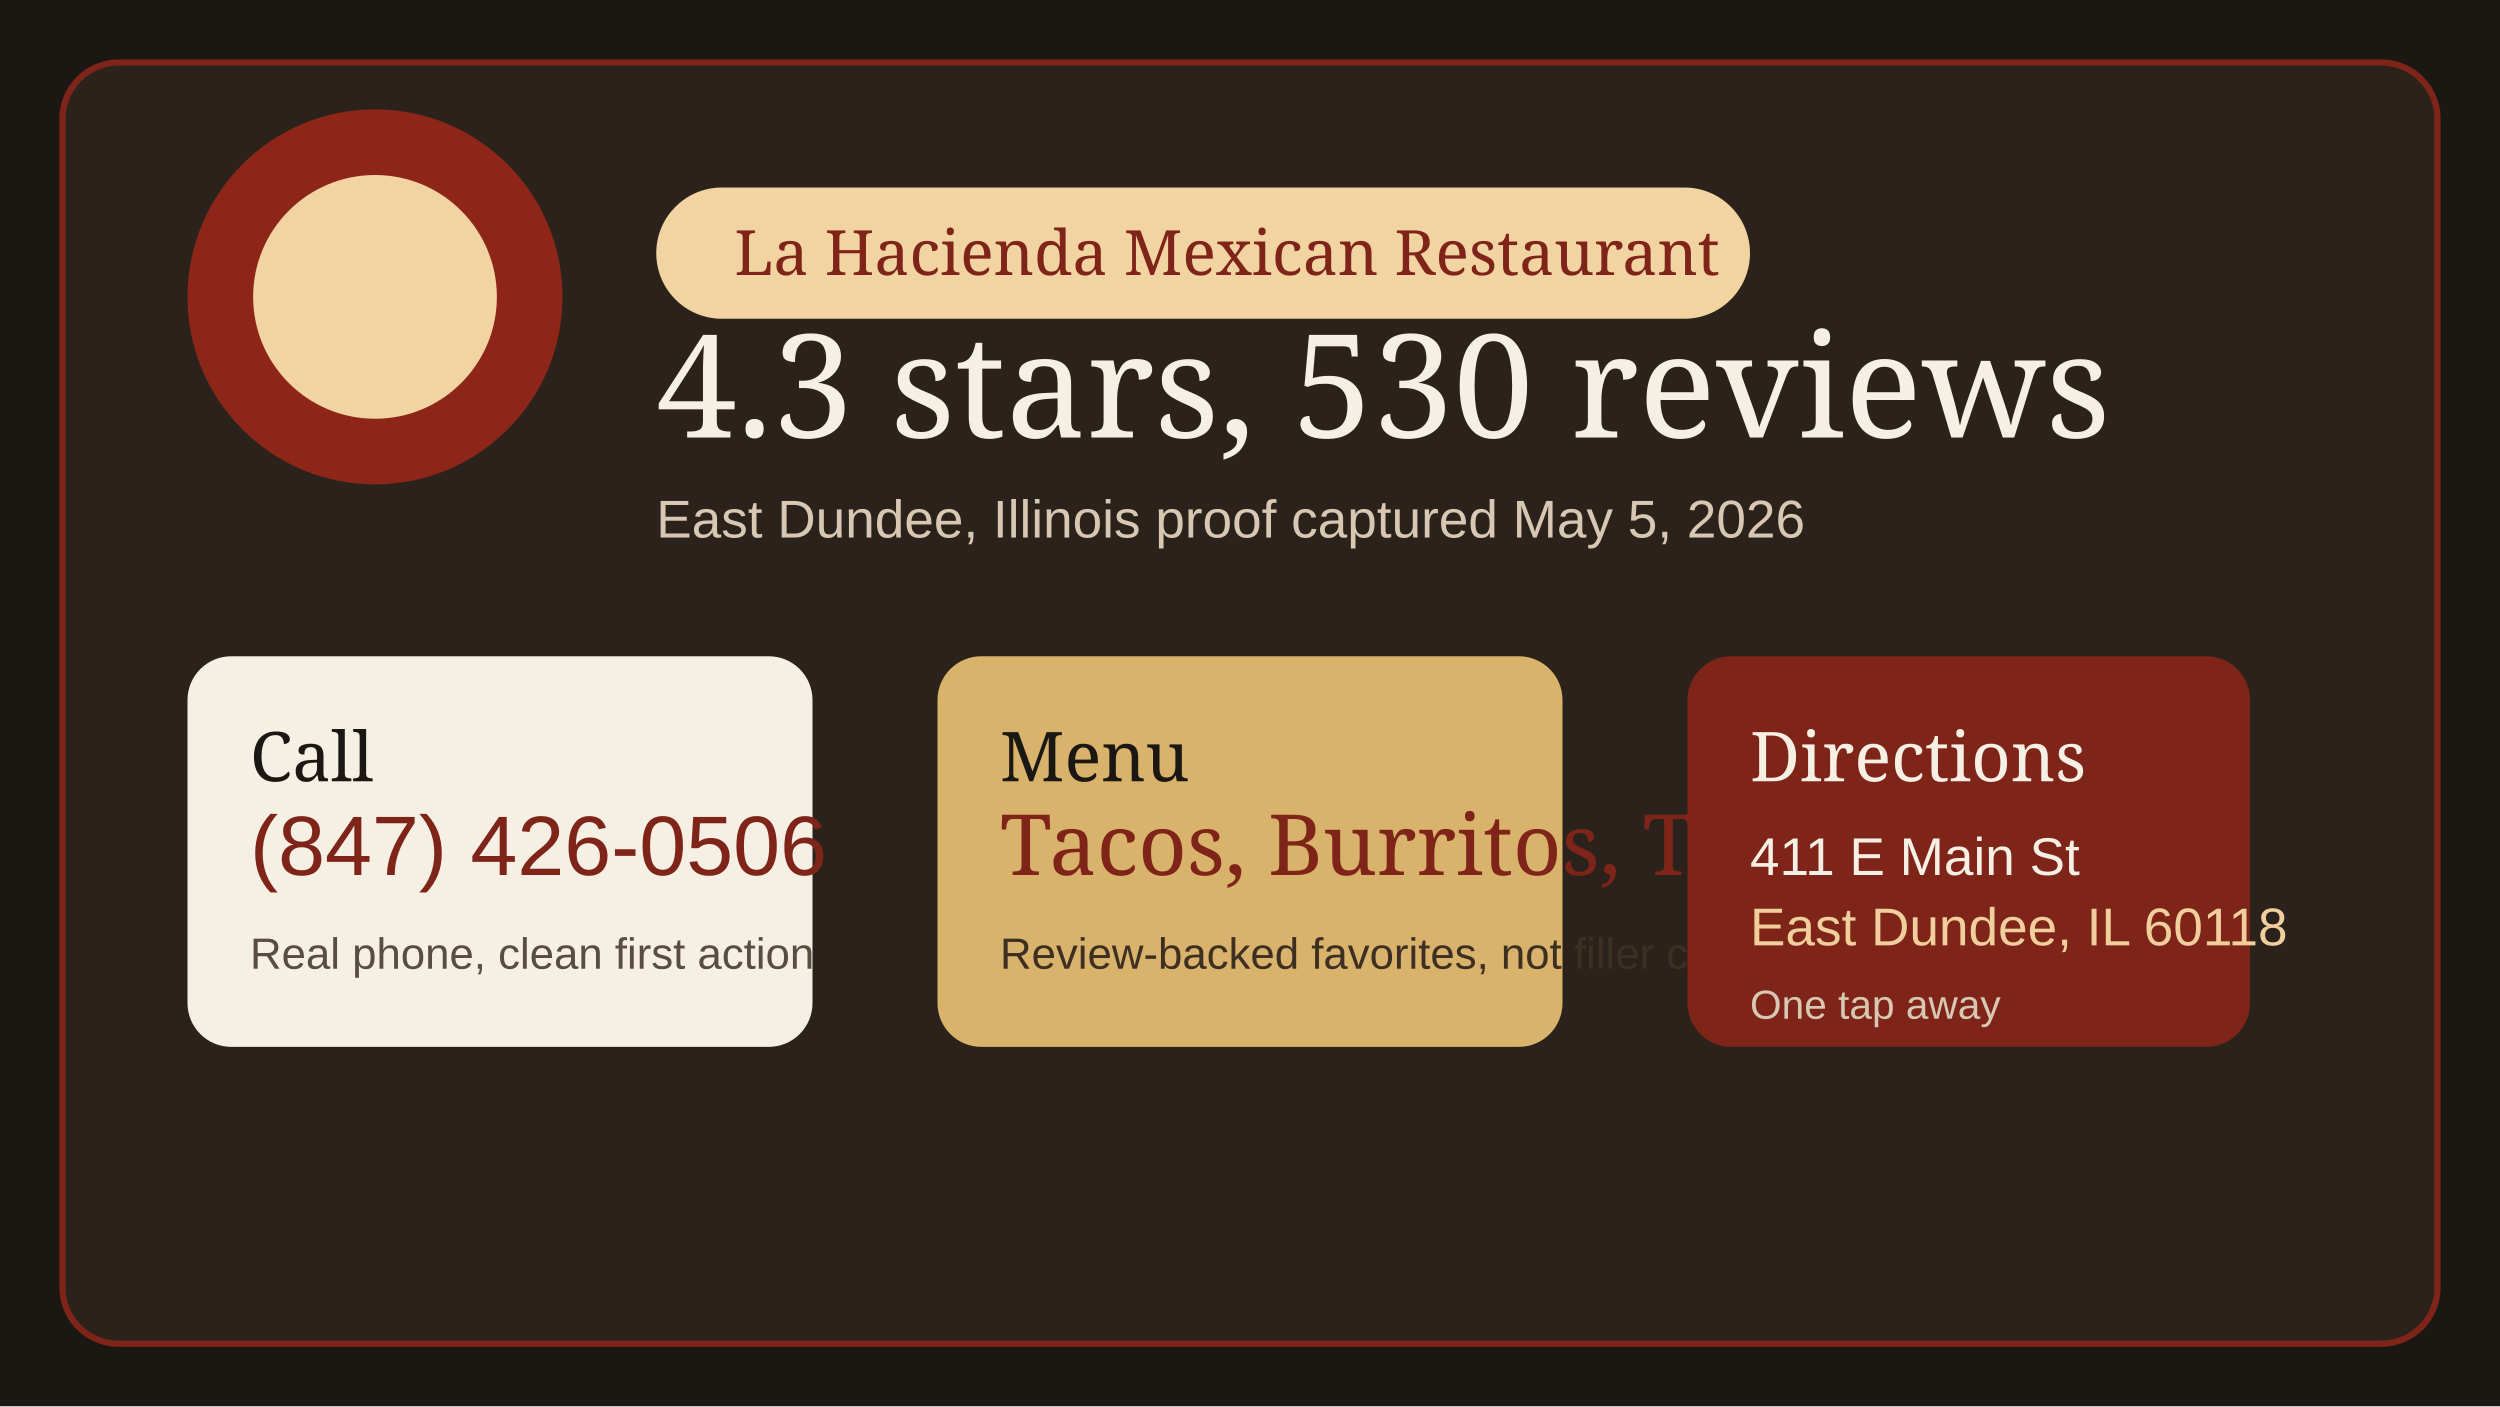
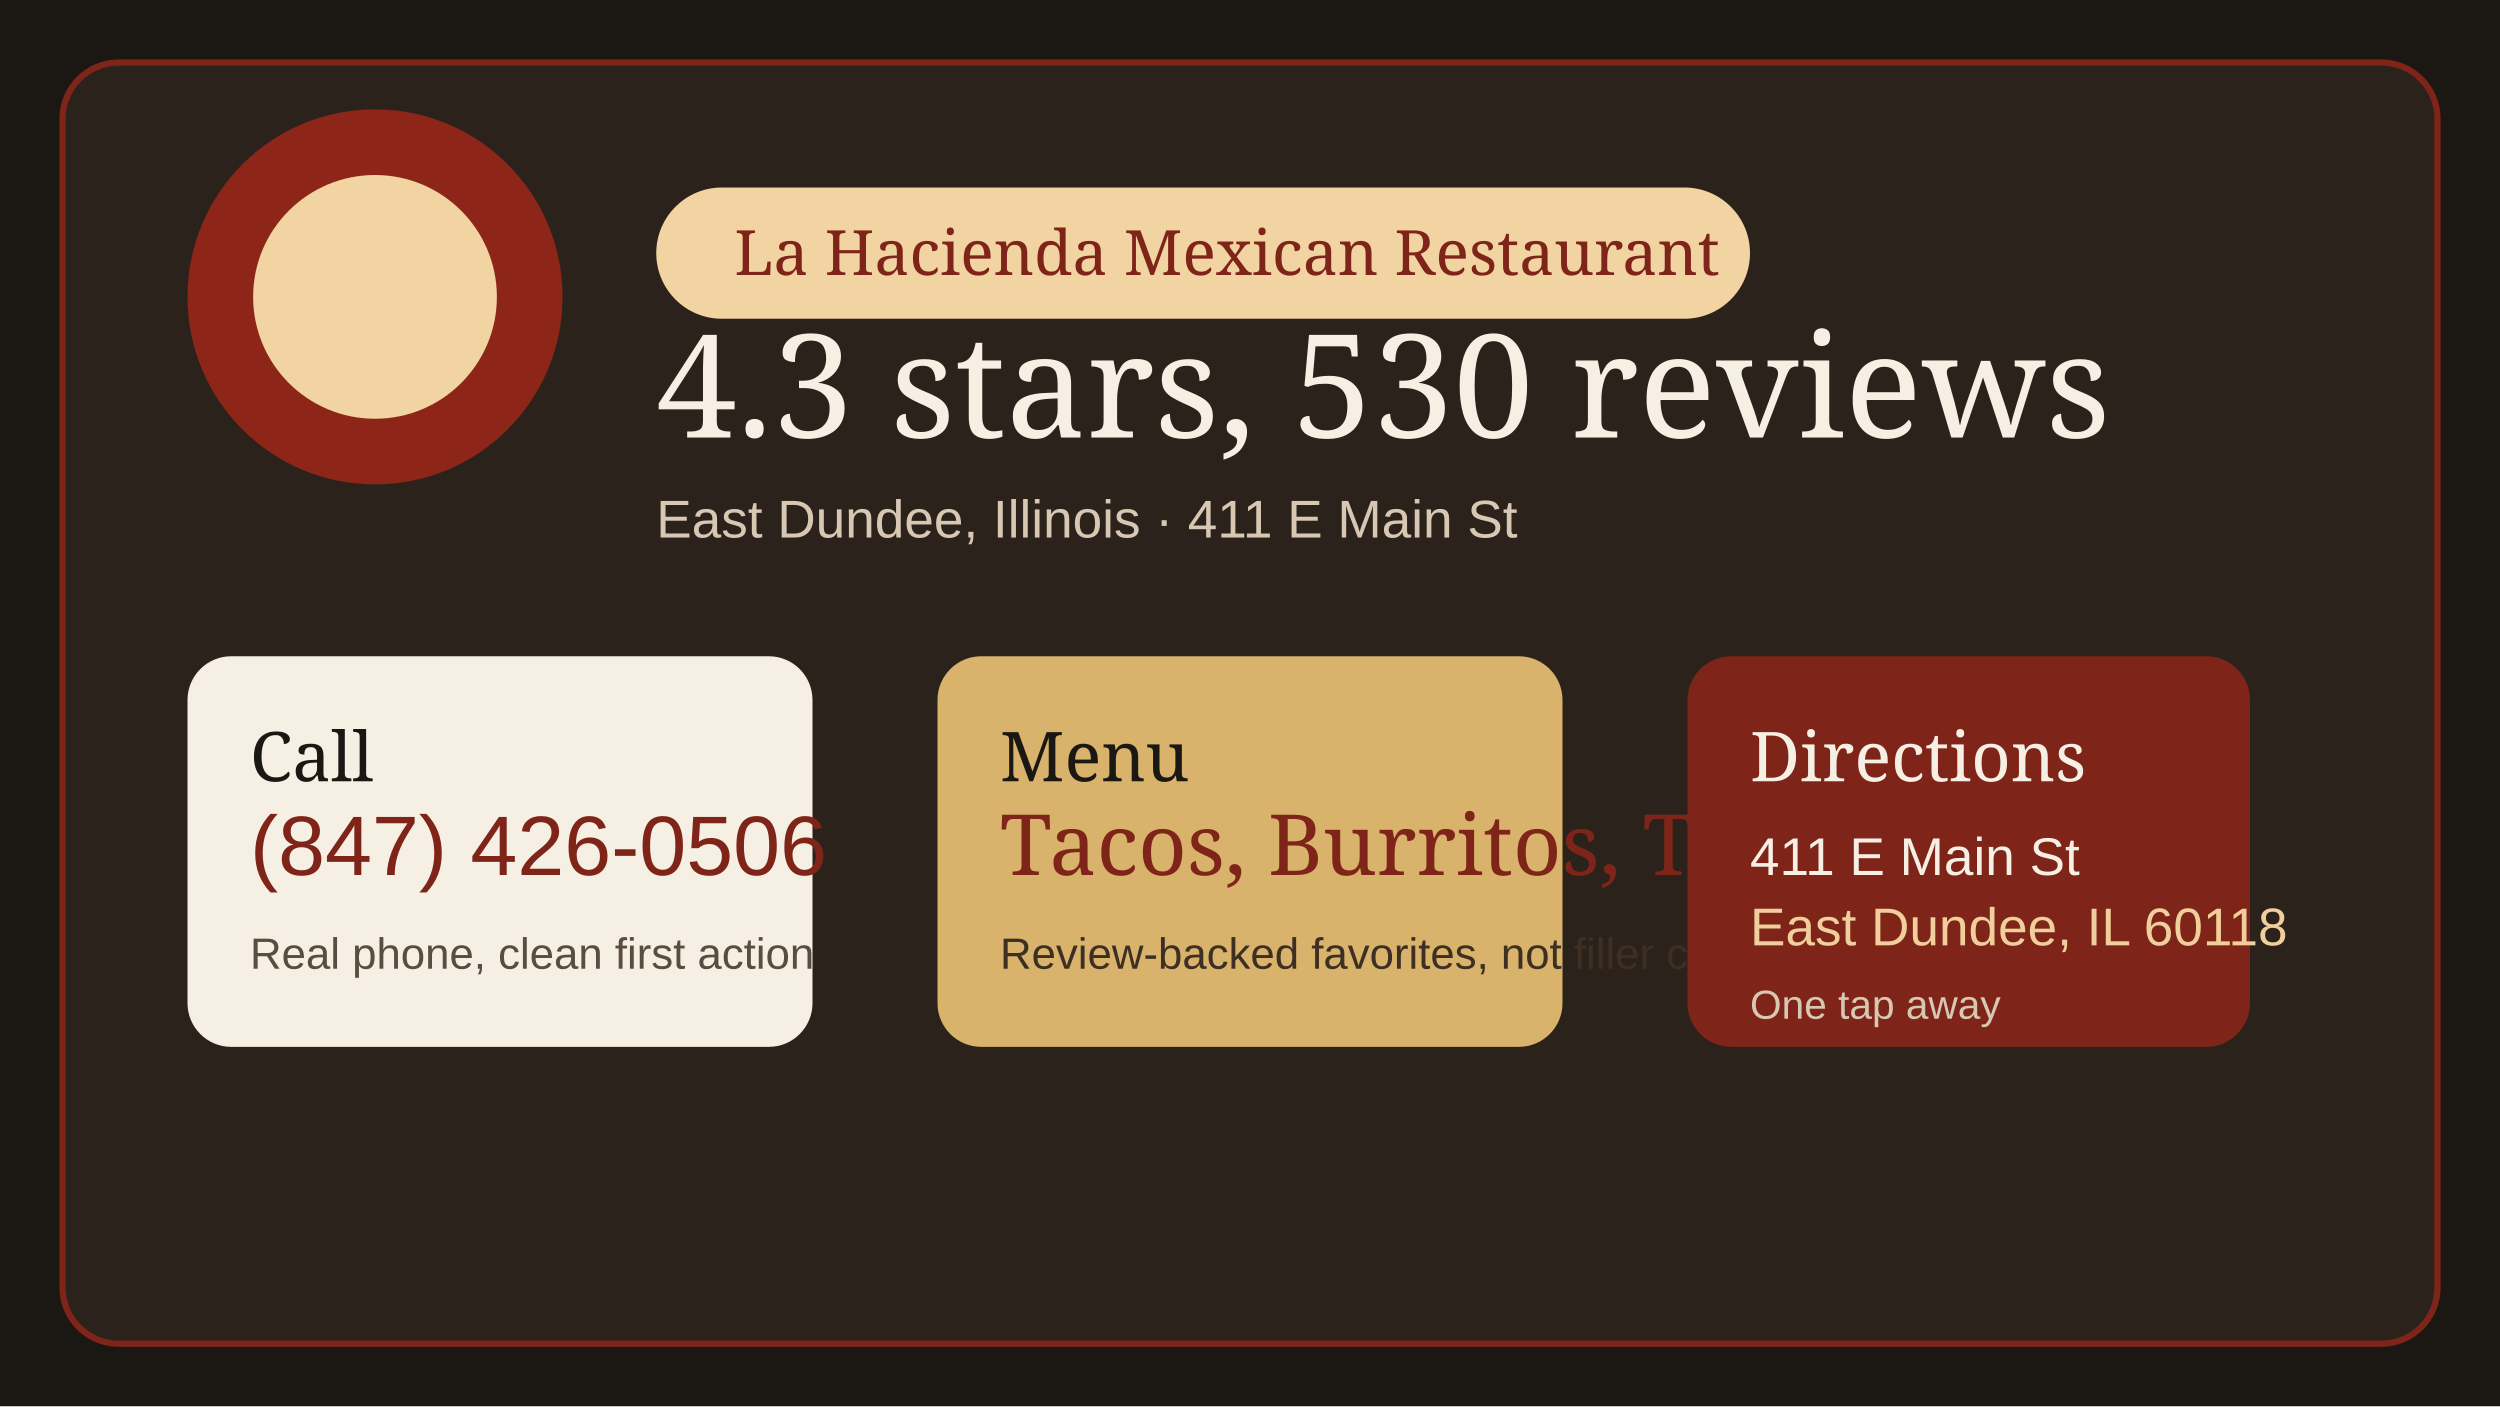
<svg xmlns="http://www.w3.org/2000/svg" viewBox="0 0 1600 900">
  <rect width="1600" height="900" fill="#1b1712" />
  <rect x="40" y="40" width="1520" height="820" rx="36" fill="#2b231b" stroke="#7f2418" stroke-width="4" />
  <circle cx="240" cy="190" r="120" fill="#8d2618" />
  <circle cx="240" cy="190" r="78" fill="#f2d3a2" />
  <rect x="420" y="120" width="700" height="84" rx="42" fill="#f2d3a2" />
  <text x="470" y="176" fill="#7f2418" font-size="40" font-family="Georgia, serif">La Hacienda Mexican Restaurant</text>
  <text x="420" y="280" fill="#f6efe4" font-size="92" font-family="Georgia, serif">4.3 stars, 530 reviews</text>
-   <text x="420" y="344" fill="#d7c7b3" font-size="34" font-family="Arial, sans-serif">East Dundee, Illinois proof captured May 5, 2026</text>
+   <text x="420" y="344" fill="#d7c7b3" font-size="34" font-family="Arial, sans-serif">East Dundee, Illinois · 411 E Main St</text>
  <rect x="120" y="420" width="400" height="250" rx="28" fill="#f6efe4" />
  <text x="160" y="500" fill="#1b1712" font-size="44" font-family="Georgia, serif">Call</text>
  <text x="160" y="560" fill="#7f2418" font-size="54" font-family="Arial, sans-serif">(847) 426-0506</text>
  <text x="160" y="620" fill="#594d40" font-size="28" font-family="Arial, sans-serif">Real phone, clean first action</text>
  <rect x="600" y="420" width="400" height="250" rx="28" fill="#d9b36b" />
  <text x="640" y="500" fill="#1b1712" font-size="44" font-family="Georgia, serif">Menu</text>
  <text x="640" y="560" fill="#7f2418" font-size="54" font-family="Georgia, serif">Tacos, Burritos, Tortas</text>
  <text x="640" y="620" fill="#3d2f22" font-size="28" font-family="Arial, sans-serif">Review-backed favorites, not filler copy</text>
  <rect x="1080" y="420" width="360" height="250" rx="28" fill="#7f2418" />
  <text x="1120" y="500" fill="#f6efe4" font-size="44" font-family="Georgia, serif">Directions</text>
  <text x="1120" y="560" fill="#f6efe4" font-size="34" font-family="Arial, sans-serif">411 E Main St</text>
  <text x="1120" y="605" fill="#f0cf9c" font-size="34" font-family="Arial, sans-serif">East Dundee, IL 60118</text>
  <text x="1120" y="652" fill="#d7c7b3" font-size="26" font-family="Arial, sans-serif">One tap away</text>
</svg>
